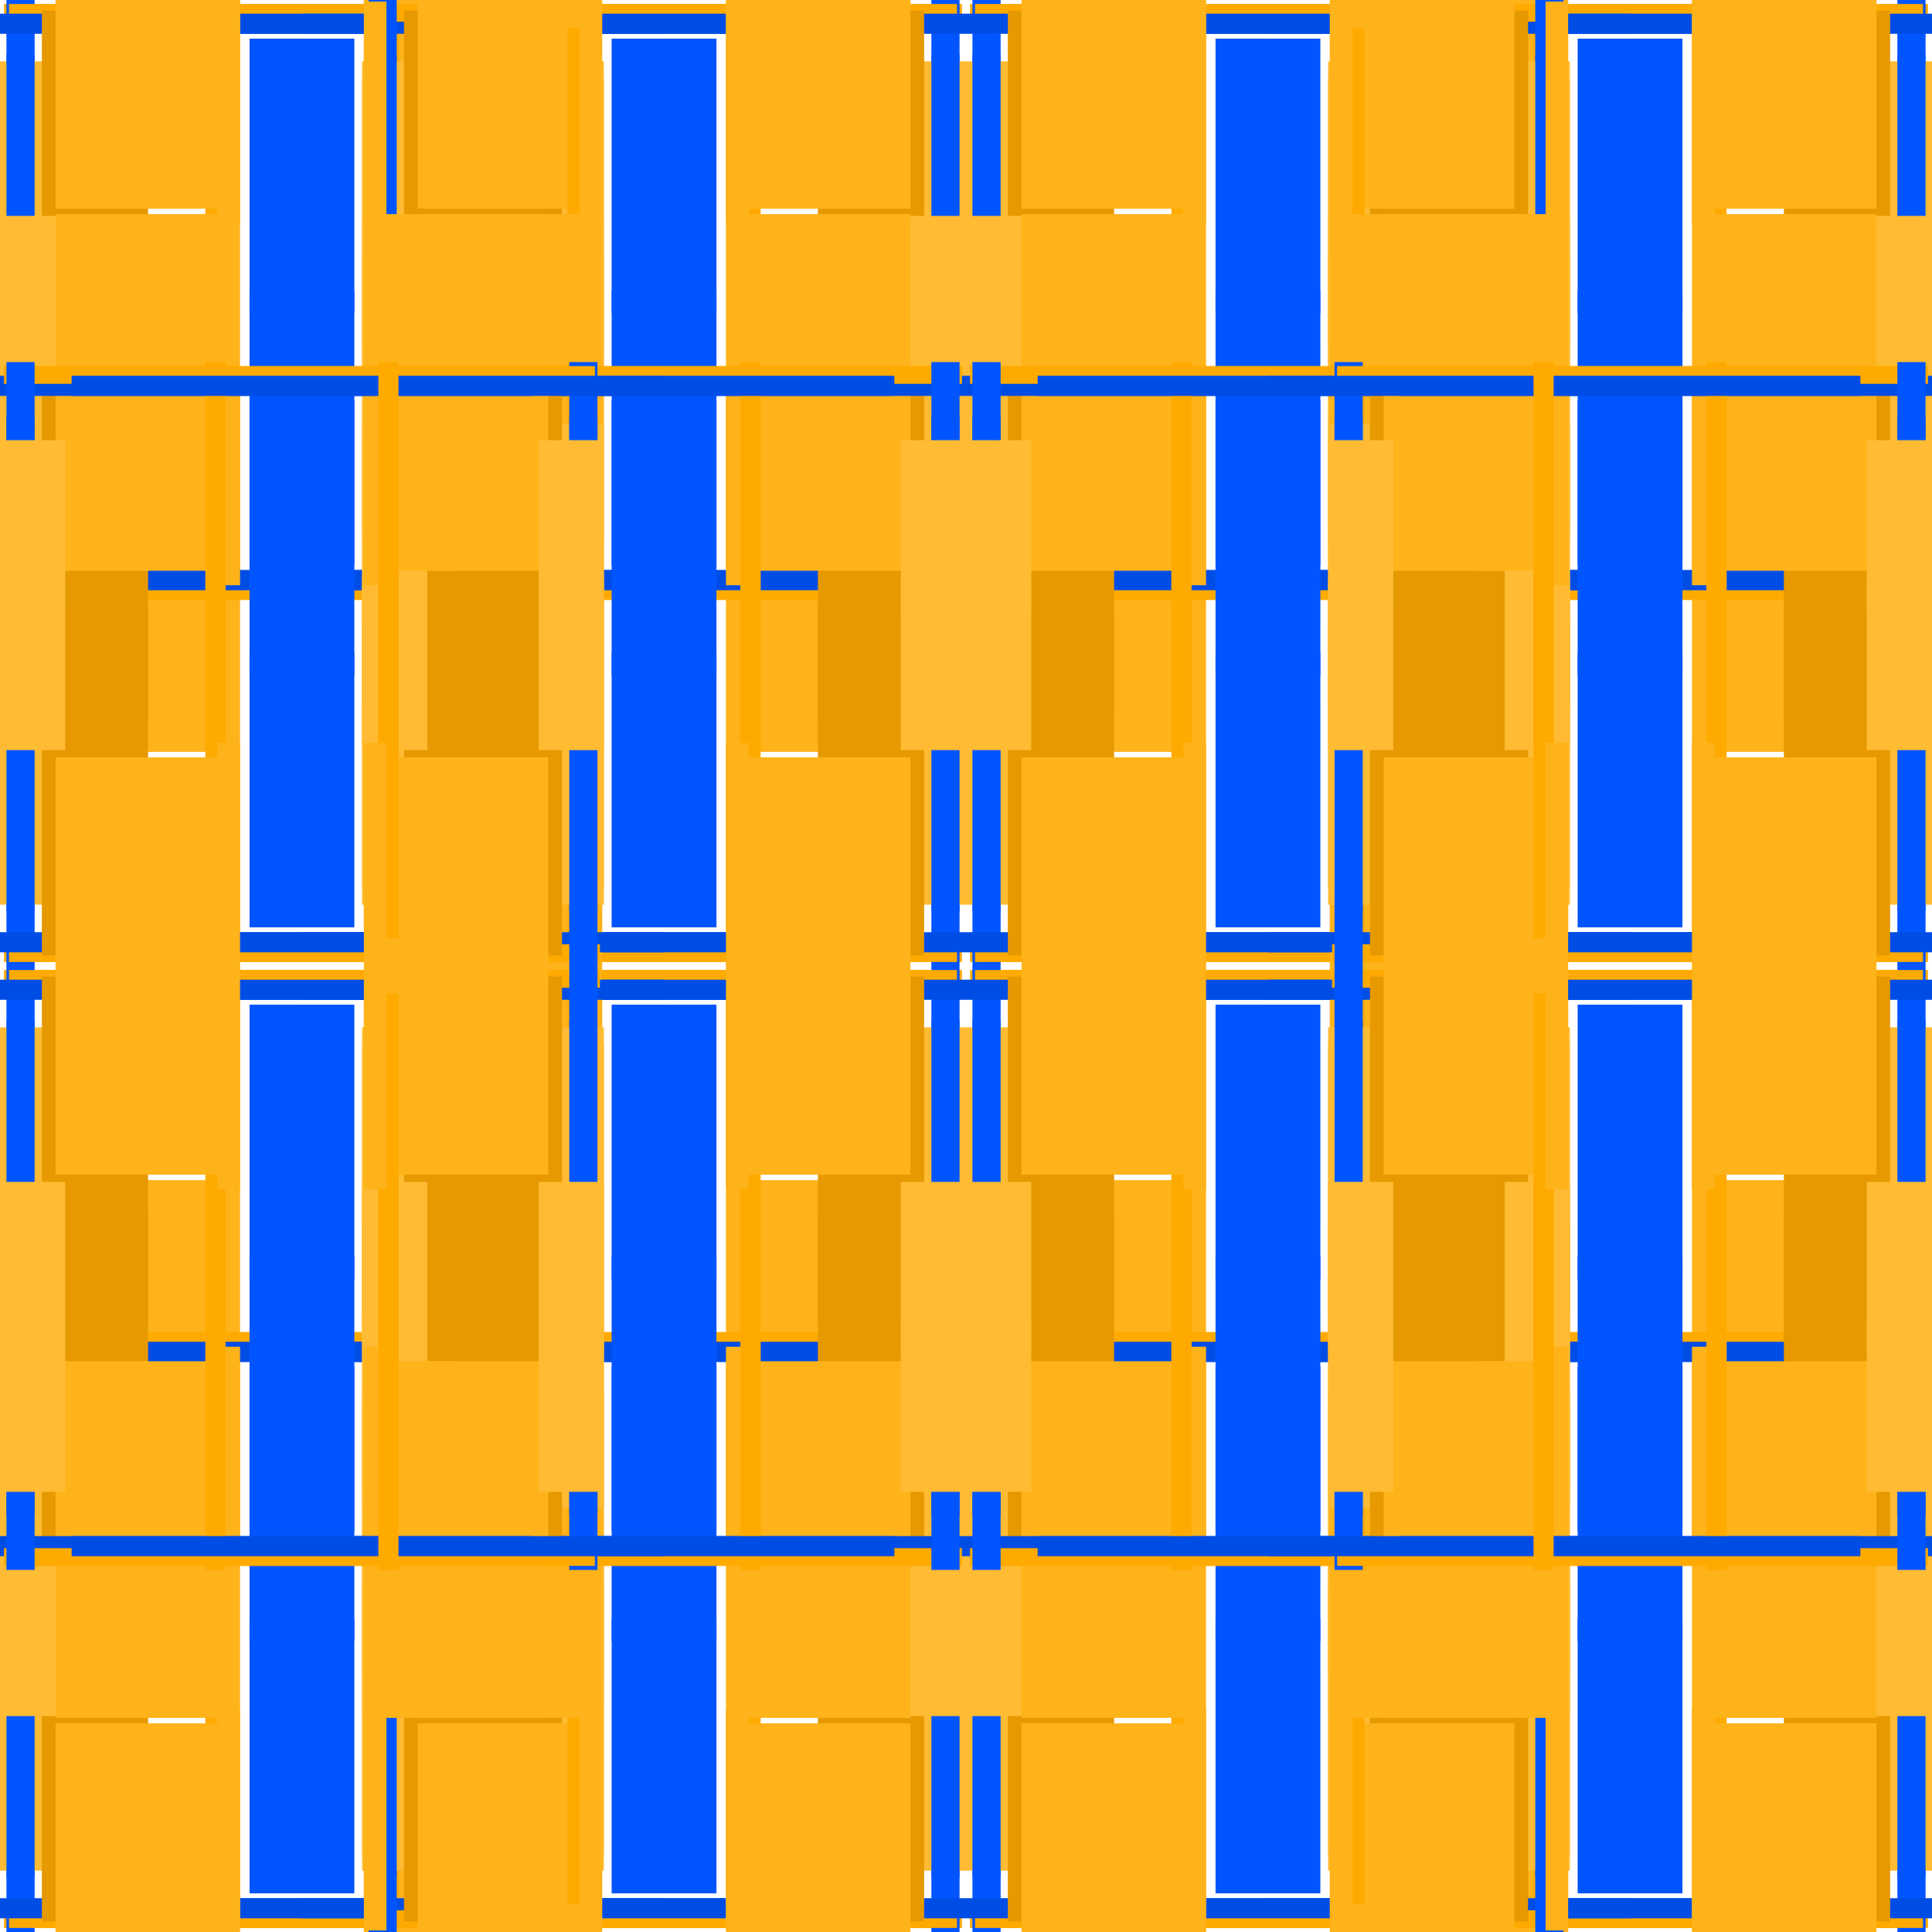
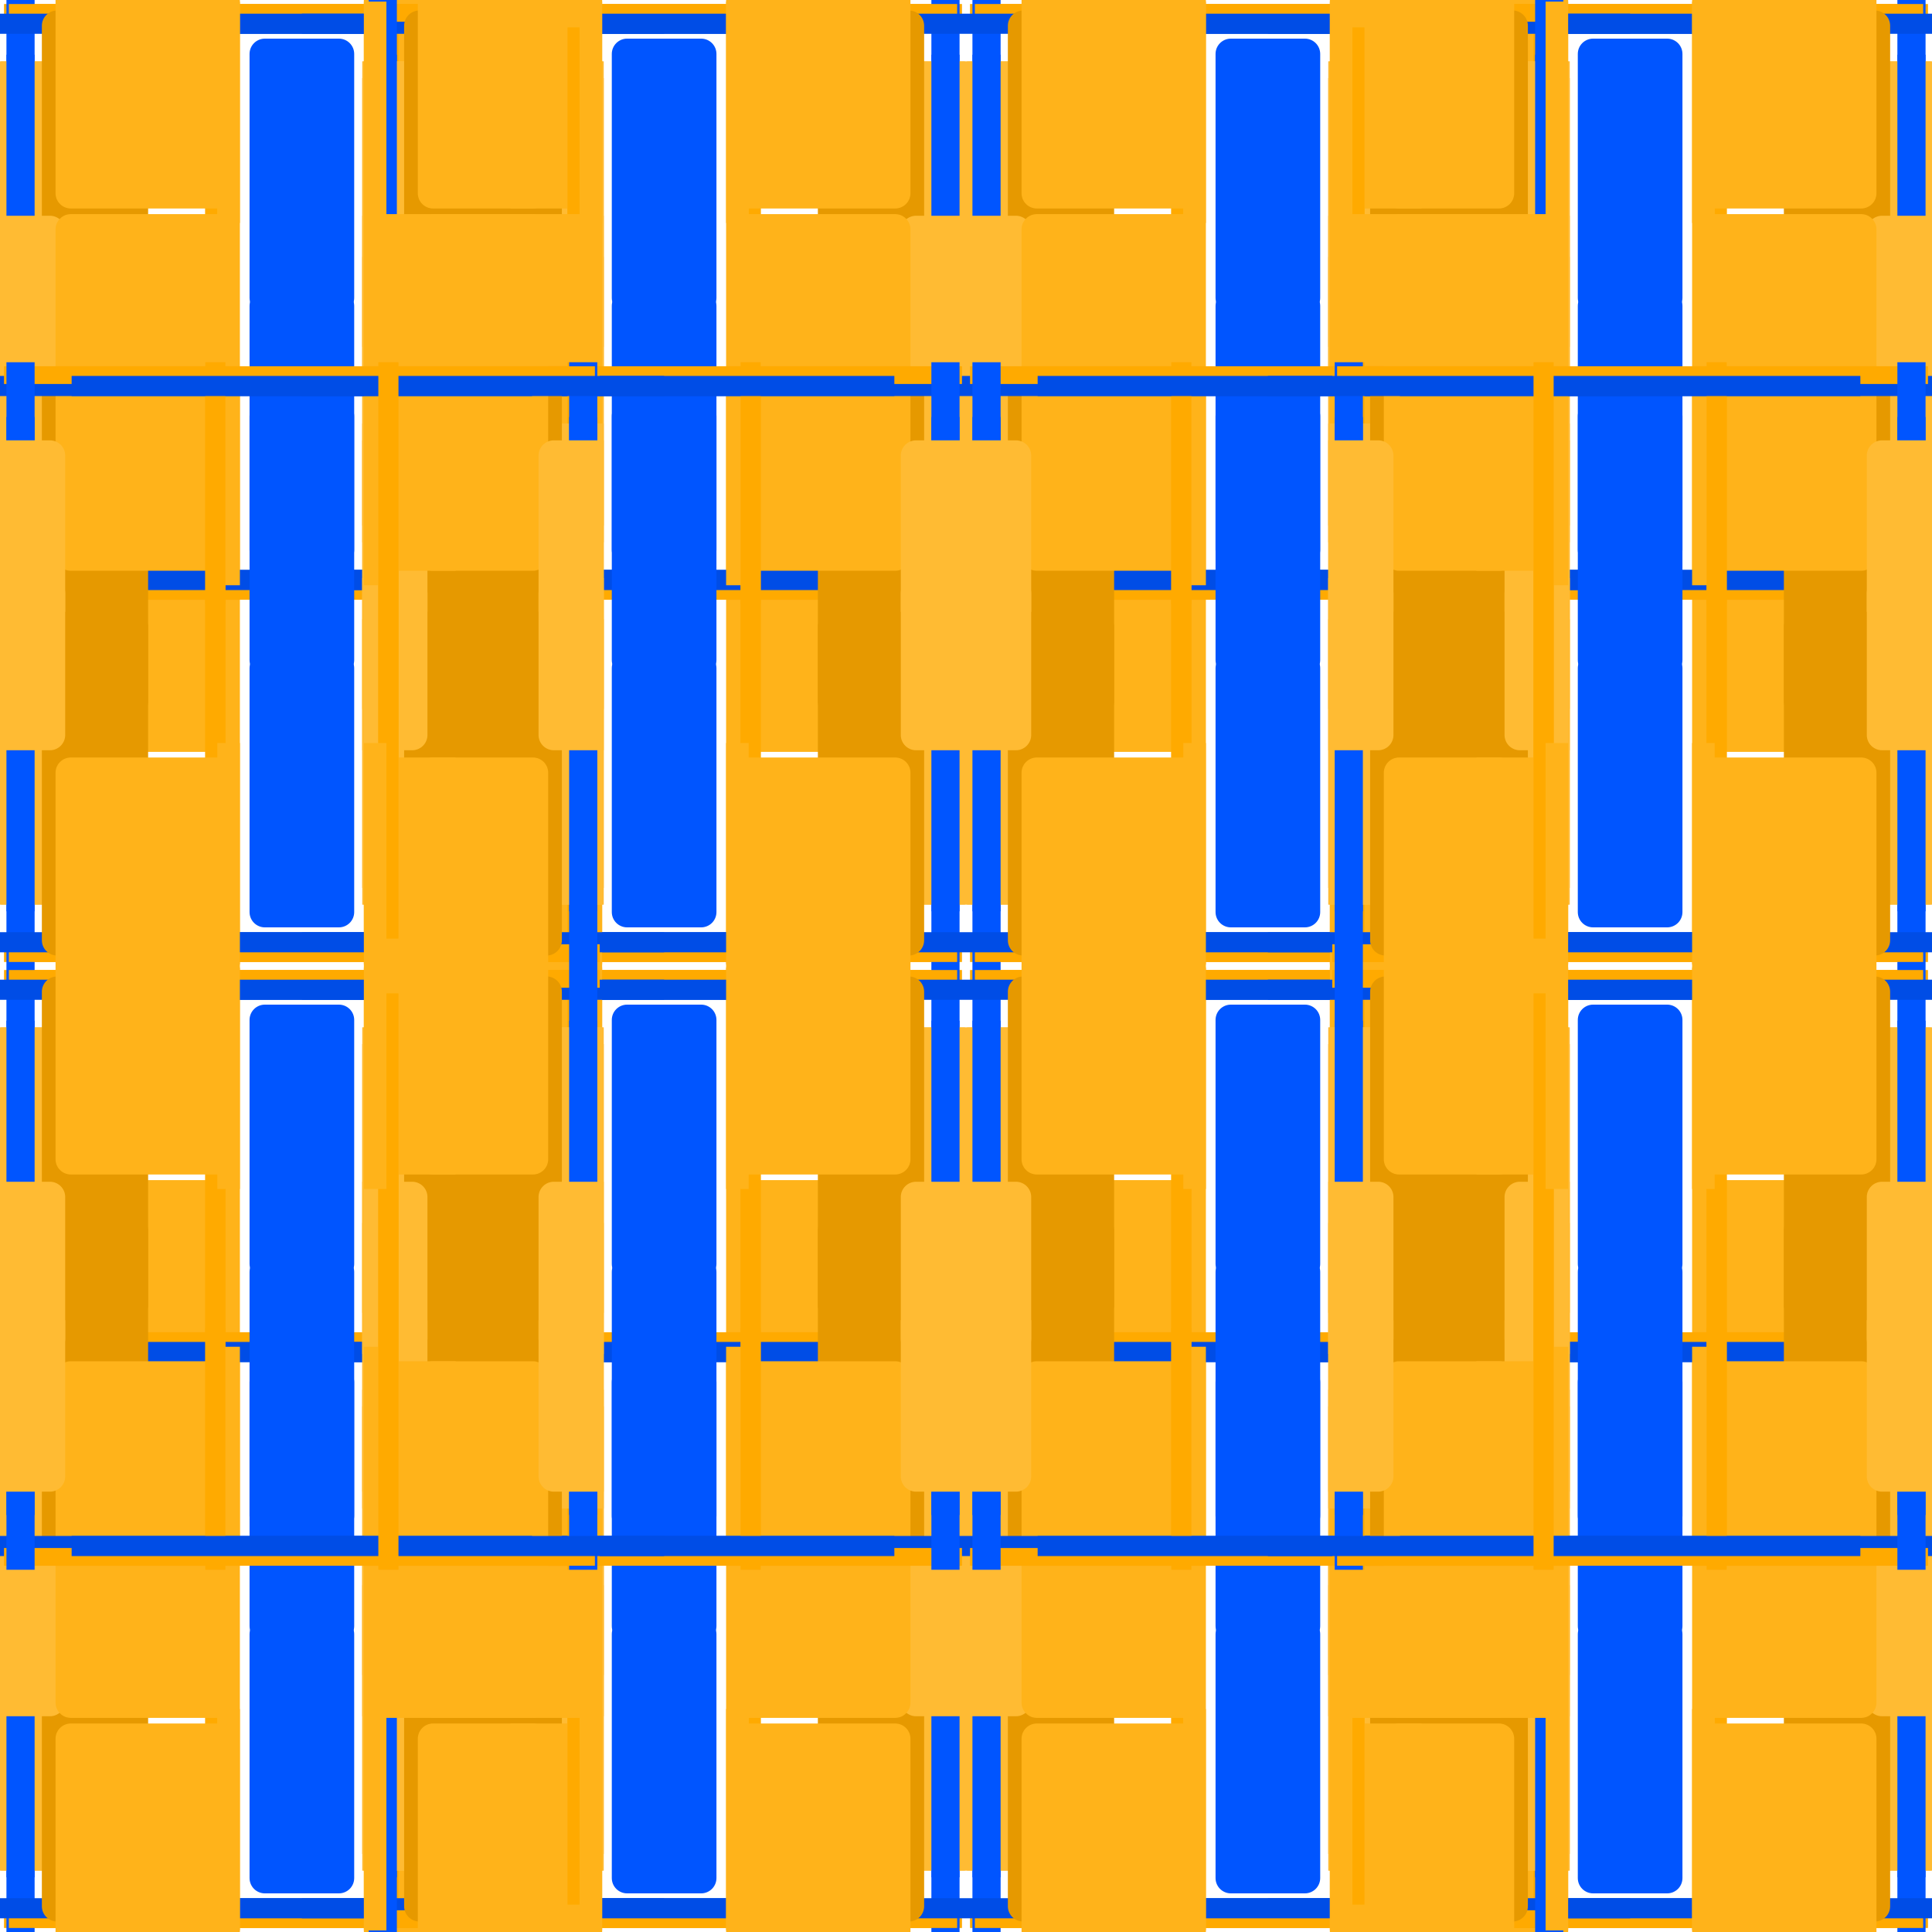
<svg xmlns="http://www.w3.org/2000/svg" xmlns:xlink="http://www.w3.org/1999/xlink" width="100%" height="100%" viewBox="0 0 2400 2400" style="stroke-width:0;background-color:#121212">
  <symbol id="quad3">
    <symbol id="quad2">
      <symbol id="quad1">
        <symbol id="quad0">
-           <rect x="5" y="5" width="734" height="22" rx="0" style="fill:hsl(40,100%,50%);fill-opacity:1" transform="rotate(0 0 0)translate(0 0)skewX(0)skewY(0)scale(1 1)" />"/&gt;<rect x="-16" y="319" width="133" height="355" rx="0" style="fill:hsl(40,100%,60%);fill-opacity:1" transform="rotate(0 0 0)translate(0 0)skewX(0)skewY(0)scale(1 1)" />"/&gt;<rect x="89" y="17" width="736" height="25" rx="0" style="fill:hsl(220,100%,45%);fill-opacity:1" transform="rotate(0 0 0)translate(0 0)skewX(0)skewY(0)scale(1 1)" />"/&gt;<rect x="52" y="310" width="132" height="427" rx="0" style="fill:hsl(40,100%,45%);fill-opacity:1" transform="rotate(0 0 0)translate(0 0)skewX(0)skewY(0)scale(1 1)" />"/&gt;<rect x="470" y="-15" width="25" height="731" rx="0" style="fill:hsl(40,100%,50%);fill-opacity:1" transform="rotate(0 0 0)translate(0 0)skewX(0)skewY(0)scale(1 1)" />"/&gt;<rect x="69" y="491" width="221" height="443" rx="0" style="fill:hsl(40,100%,55%);fill-opacity:1" transform="rotate(0 0 0)translate(0 0)skewX(0)skewY(0)scale(1 1)" />"/&gt;<rect x="452" y="473" width="28" height="725" rx="0" style="fill:hsl(40,100%,55%);fill-opacity:1" transform="rotate(0 0 0)translate(0 0)skewX(0)skewY(0)scale(1 1)" />"/&gt;<rect x="310" y="48" width="124" height="341" rx="0" style="fill:hsl(220,100%,50%);fill-opacity:1" transform="rotate(0 0 0)translate(0 0)skewX(0)skewY(0)scale(1 1)" />"/&gt;<rect x="8" y="-48" width="35" height="730" rx="0" style="fill:hsl(220,100%,50%);fill-opacity:1" transform="rotate(0 0 0)translate(0 0)skewX(0)skewY(0)scale(1 1)" />"/&gt;<rect x="-82" y="97" width="163" height="385" rx="0" style="fill:hsl(40,100%,60%);fill-opacity:1" transform="rotate(0 0 0)translate(0 0)skewX(0)skewY(0)scale(1 1)" />"/&gt;</symbol>
+           <rect x="5" y="5" width="734" height="22" rx="0" transform-origin="0 0" style="fill:hsl(40,100%,50%);fill-opacity:1" transform="rotate(0)translate(0 0)skewX(0)skewY(0)scale(1 1)" />
+           <rect x="-16" y="319" width="133" height="355" rx="19" transform-origin="0 0" style="fill:hsl(40,100%,60%);fill-opacity:1" transform="rotate(0)translate(0 0)skewX(0)skewY(0)scale(1 1)" />
+           <rect x="89" y="17" width="736" height="25" rx="0" transform-origin="0 0" style="fill:hsl(220,100%,45%);fill-opacity:1" transform="rotate(0)translate(0 0)skewX(0)skewY(0)scale(1 1)" />
+           <rect x="52" y="310" width="132" height="427" rx="19" transform-origin="0 0" style="fill:hsl(40,100%,45%);fill-opacity:1" transform="rotate(0)translate(0 0)skewX(0)skewY(0)scale(1 1)" />
+           <rect x="470" y="-15" width="25" height="731" rx="0" transform-origin="0 0" style="fill:hsl(40,100%,50%);fill-opacity:1" transform="rotate(0)translate(0 0)skewX(0)skewY(0)scale(1 1)" />
+           <rect x="69" y="491" width="221" height="443" rx="19" transform-origin="0 0" style="fill:hsl(40,100%,55%);fill-opacity:1" transform="rotate(0)translate(0 0)skewX(0)skewY(0)scale(1 1)" />
+           <rect x="452" y="473" width="28" height="725" rx="0" transform-origin="0 0" style="fill:hsl(40,100%,55%);fill-opacity:1" transform="rotate(0)translate(0 0)skewX(0)skewY(0)scale(1 1)" />
+           <rect x="310" y="48" width="124" height="341" rx="19" transform-origin="0 0" style="fill:hsl(220,100%,50%);fill-opacity:1" transform="rotate(0)translate(0 0)skewX(0)skewY(0)scale(1 1)" />
+           <rect x="8" y="-48" width="35" height="730" rx="0" transform-origin="0 0" style="fill:hsl(220,100%,50%);fill-opacity:1" transform="rotate(0)translate(0 0)skewX(0)skewY(0)scale(1 1)" />
+           <rect x="-82" y="97" width="163" height="385" rx="19" transform-origin="0 0" style="fill:hsl(40,100%,60%);fill-opacity:1" transform="rotate(0)translate(0 0)skewX(0)skewY(0)scale(1 1)" />
+         </symbol>
        <g>
          <use xlink:href="#quad0" />
        </g>
-         <g transform="scale(-1 1) translate(-750.19 0)">
+         <g transform="scale(-1 1) translate(-750 0)">
          <use xlink:href="#quad0" />
        </g>
-         <g transform="scale(-1 -1) translate(-750.19 -750.19)">
+         <g transform="scale(-1 -1) translate(-750 -750)">
          <use xlink:href="#quad0" />
        </g>
-         <g transform="scale(1 -1) translate(0 -750.19)">
+         <g transform="scale(1 -1) translate(0 -750)">
          <use xlink:href="#quad0" />
        </g>
      </symbol>
      <g>
        <use xlink:href="#quad1" />
      </g>
      <g transform="scale(-1 1) translate(-1200 0)">
        <use xlink:href="#quad1" />
      </g>
      <g transform="scale(-1 -1) translate(-1200 -1200)">
        <use xlink:href="#quad1" />
      </g>
      <g transform="scale(1 -1) translate(0 -1200)">
        <use xlink:href="#quad1" />
      </g>
    </symbol>
    <g>
      <use xlink:href="#quad2" />
    </g>
    <g transform="scale(-1 1) translate(-2400 0)">
      <use xlink:href="#quad2" />
    </g>
    <g transform="scale(-1 -1) translate(-2400 -2400)">
      <use xlink:href="#quad2" />
    </g>
    <g transform="scale(1 -1) translate(0 -2400)">
      <use xlink:href="#quad2" />
    </g>
  </symbol>
  <g transform="scale(1 1)">
    <use xlink:href="#quad3" />
  </g>
</svg>
